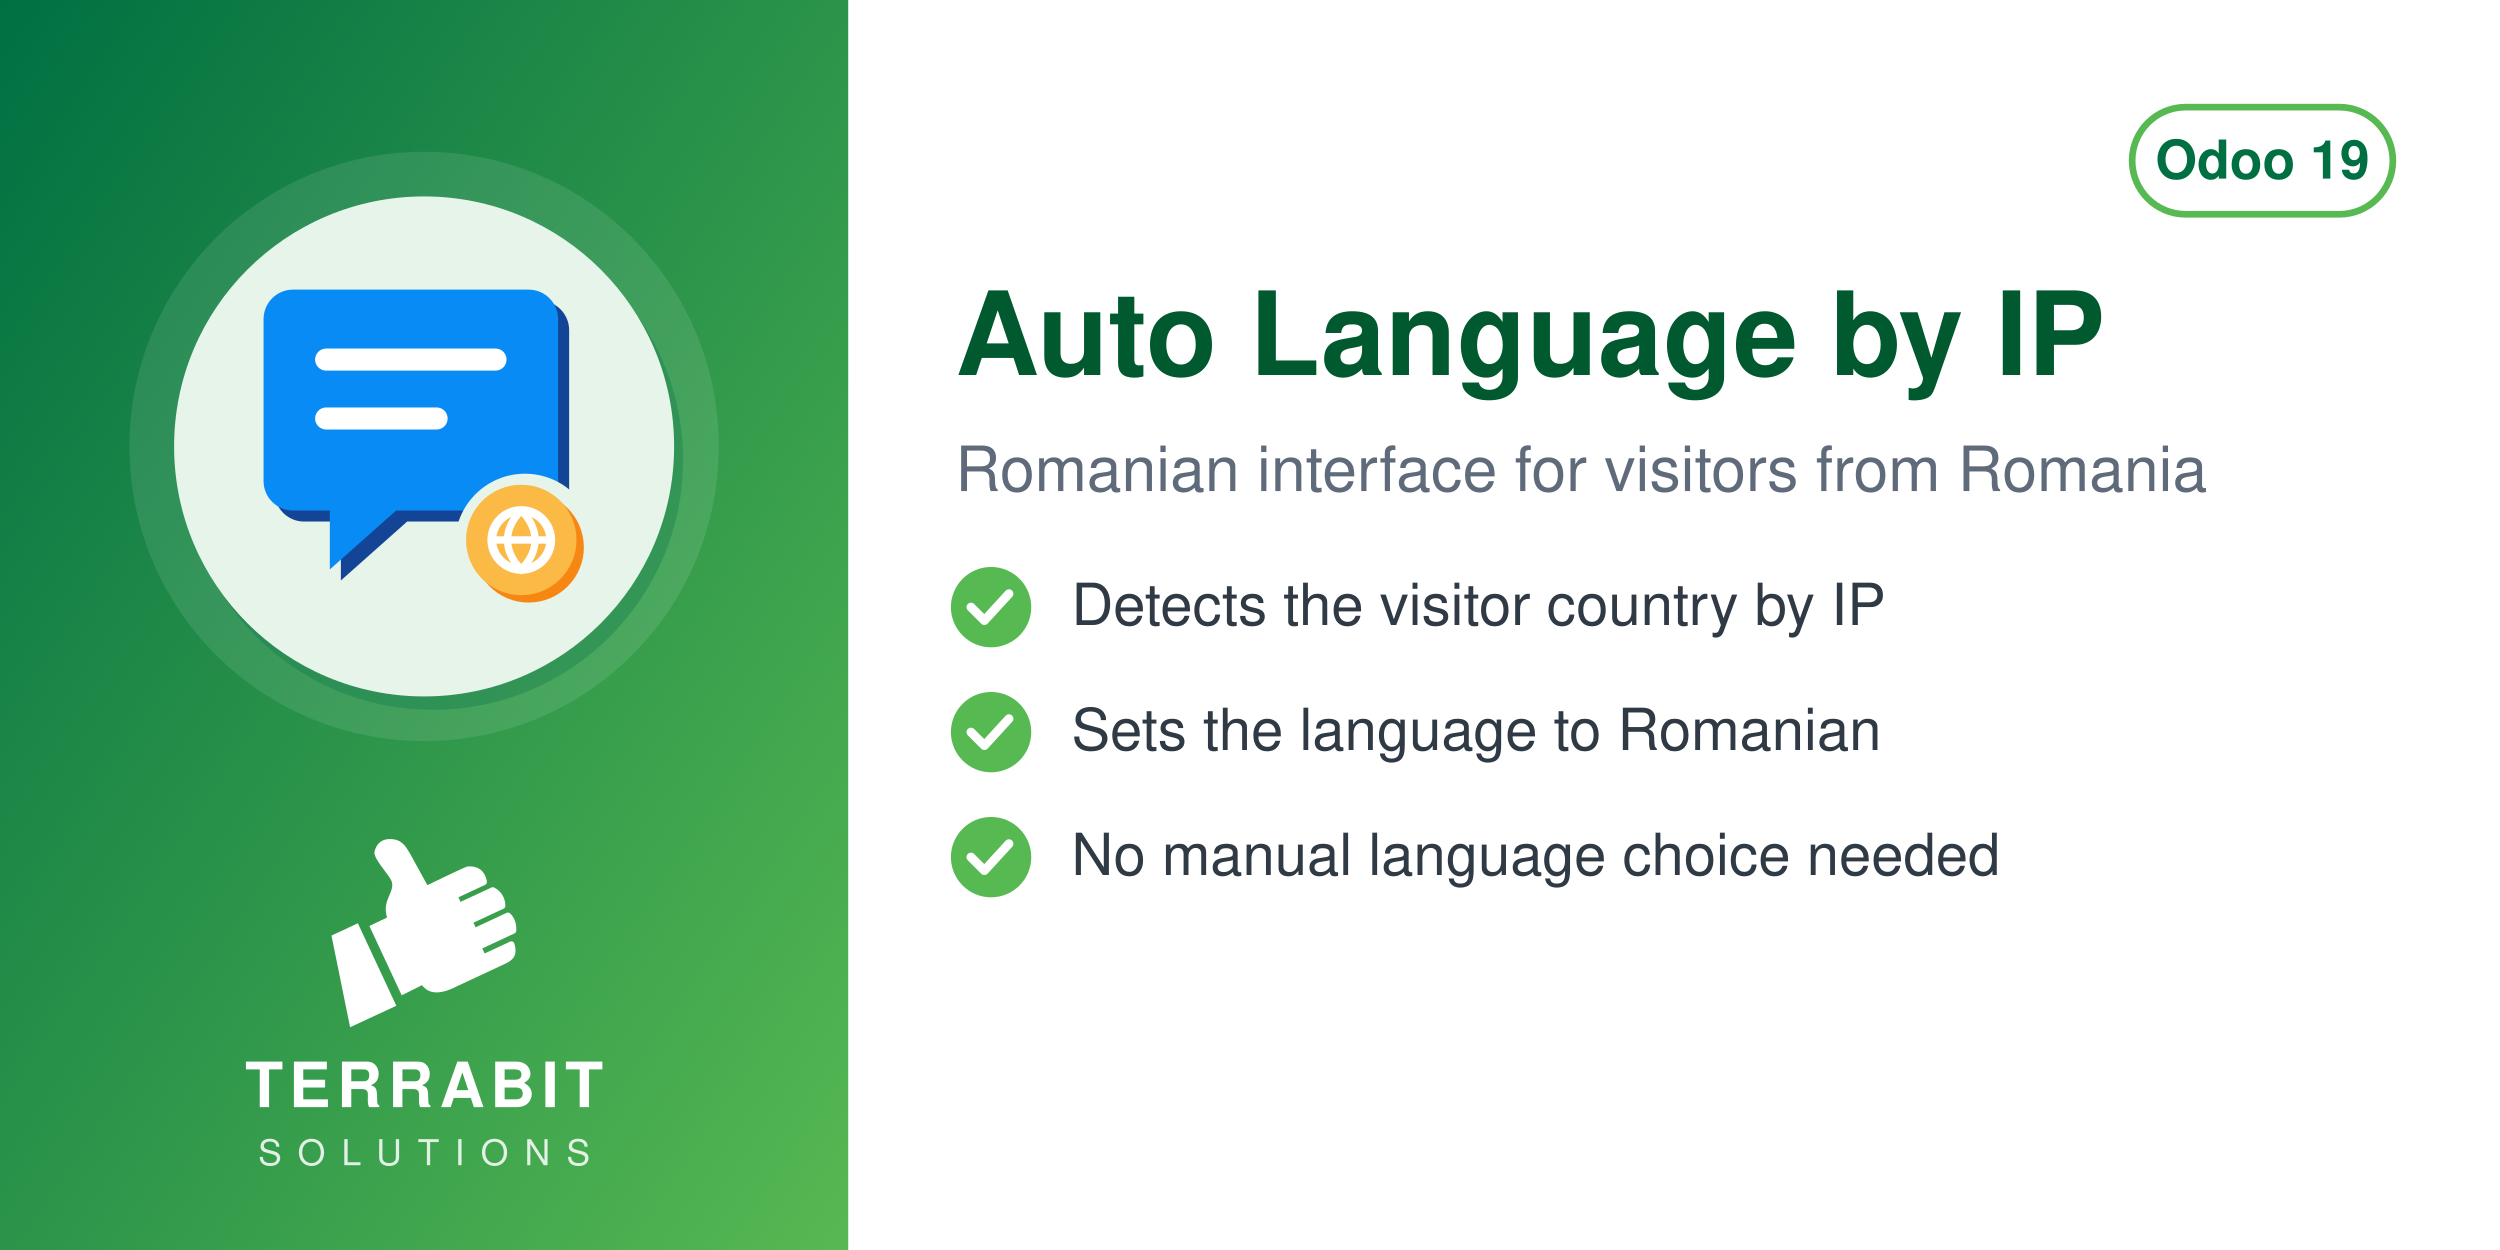
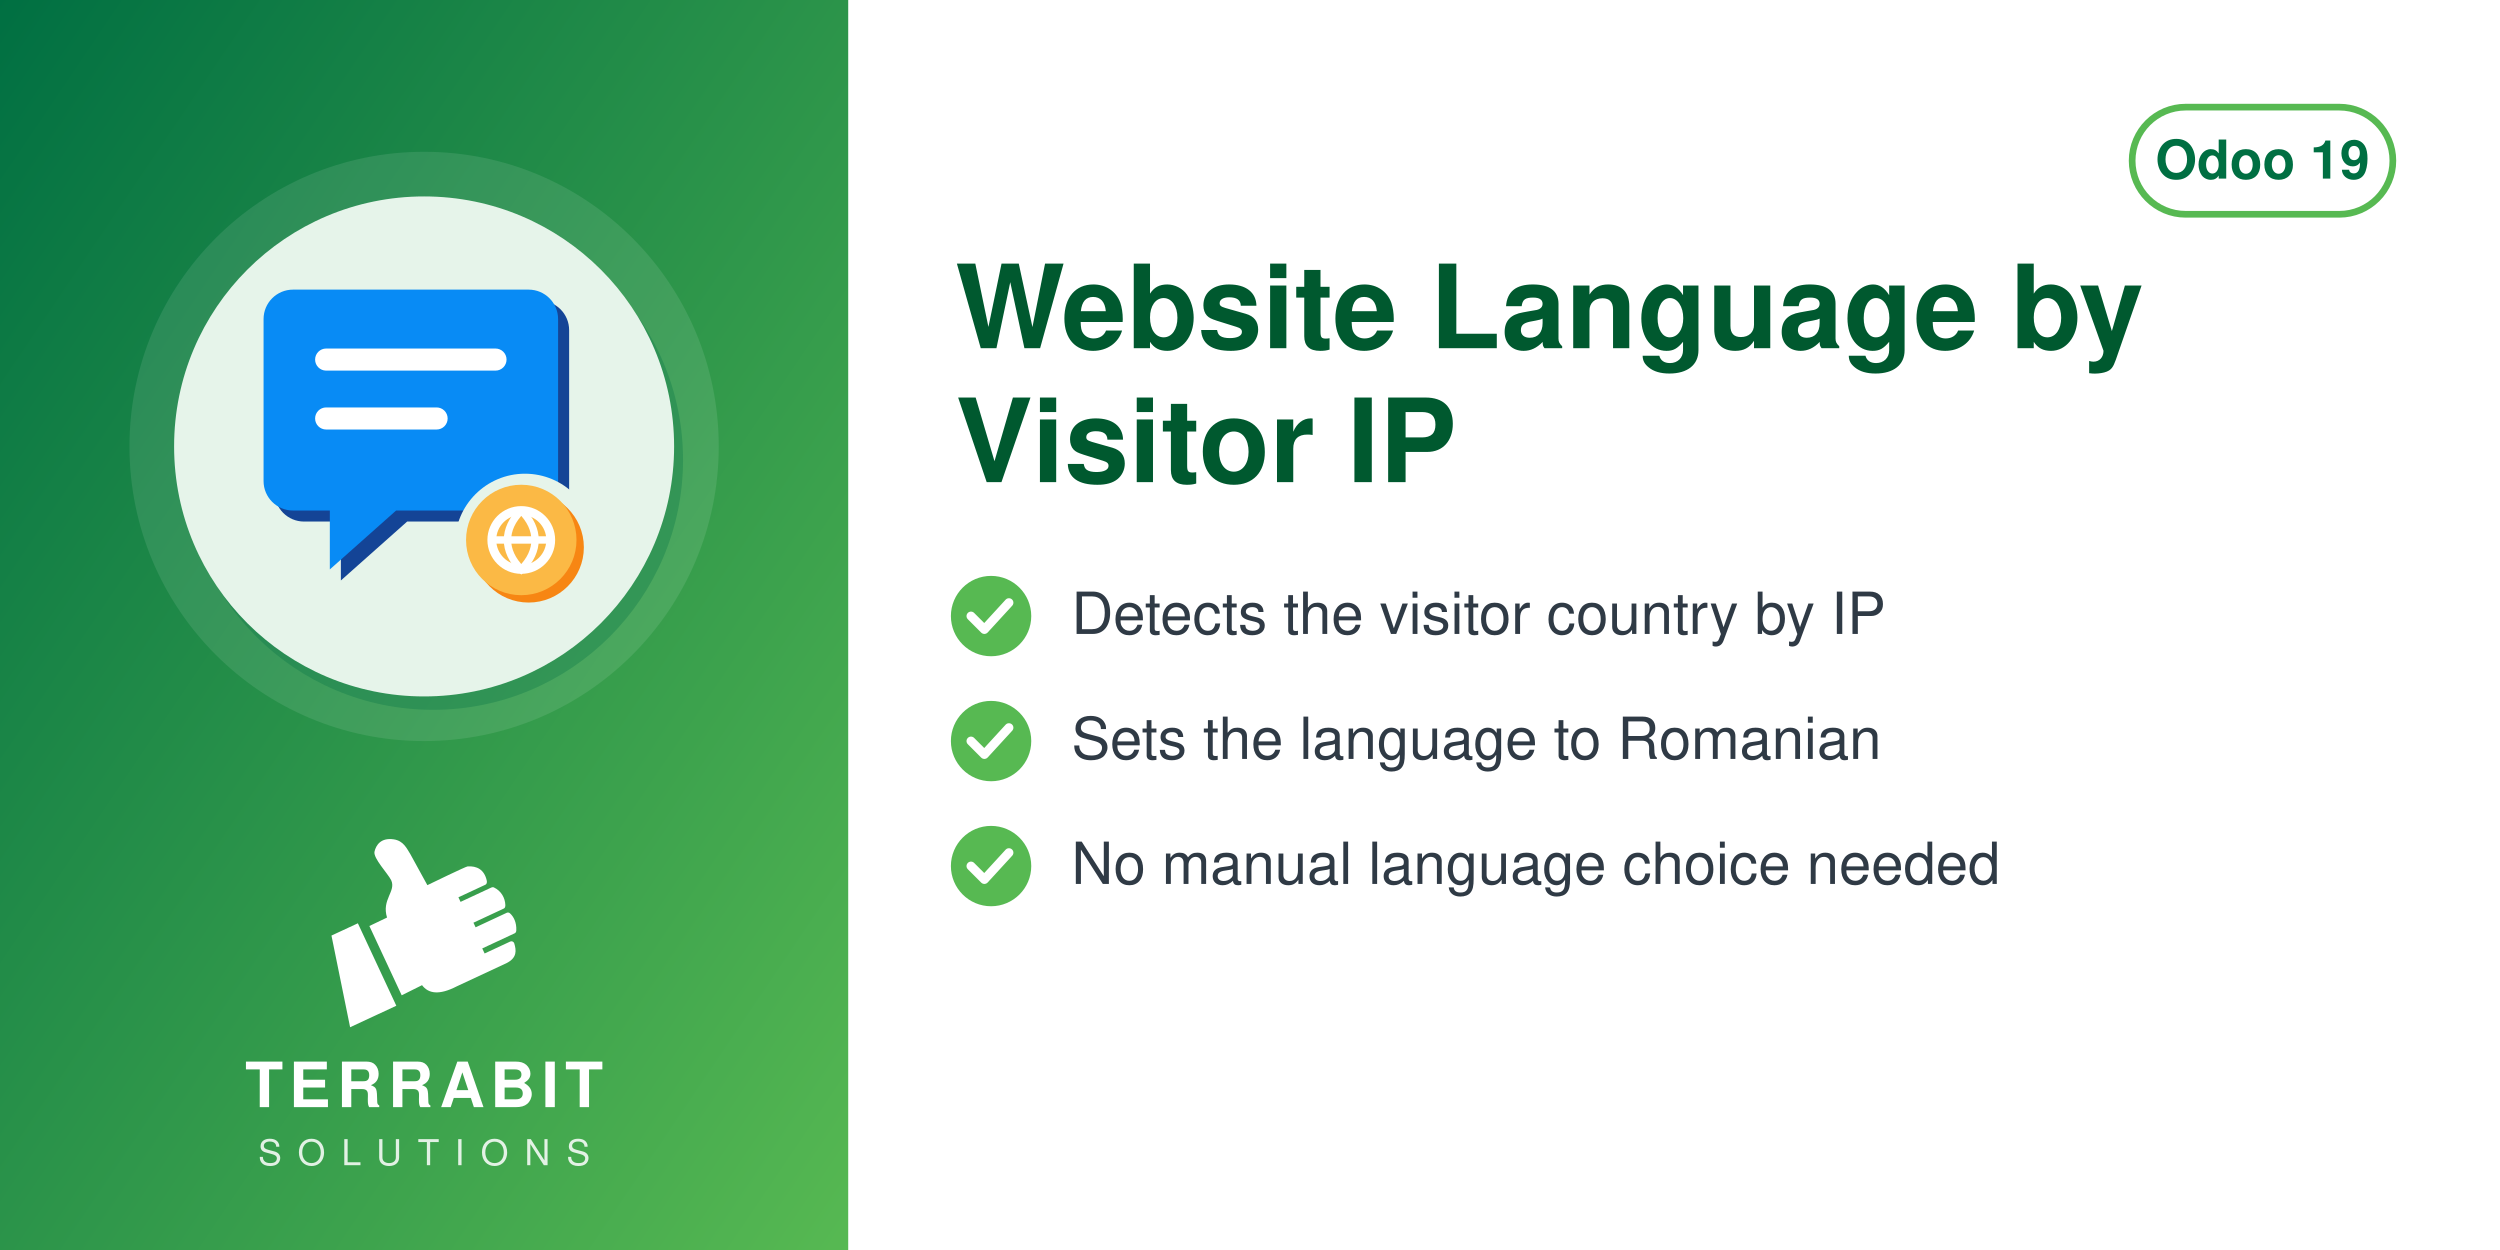
<svg xmlns="http://www.w3.org/2000/svg" width="560" height="280" viewBox="0 0 560 280">
  <defs>
    <linearGradient id="g" x1="0" y1="0" x2="1" y2="1">
      <stop offset="0" stop-color="#006F42" />
      <stop offset="1" stop-color="#57B952" />
    </linearGradient>
  </defs>
  <rect width="560" height="280" fill="#FFFFFF" />
  <rect width="190" height="280" fill="url(#g)" />
  <circle cx="95.0" cy="100" r="66" fill="white" opacity="0.10" />
  <circle cx="97.0" cy="103" r="56" fill="#006F42" opacity="0.30" />
  <circle cx="95.0" cy="100" r="56" fill="#E6F4EA" />
  <svg x="54.0" y="59.0" width="82" height="82" viewBox="0 0 100 100" preserveAspectRatio="xMidYMid meet">
    <g transform="translate(0.11,-0.88) scale(1.0057)">
      <defs>
        <mask id="mi-cut" maskUnits="userSpaceOnUse" x="-20" y="-20" width="140" height="140">
          <rect x="-20" y="-20" width="140" height="140" fill="#fff" />
          <circle cx="77" cy="77" r="19" fill="#000" />
        </mask>
      </defs>
      <g mask="url(#mi-cut)">
        <g transform="translate(3,3)" fill="#144496">
          <path d="M14,8 h64 a8,8 0 0 1 8,8 v44 a8,8 0 0 1 -8,8 h-36 l-18,16 v-16 h-10 a8,8 0 0 1 -8,-8 v-44 a8,8 0 0 1 8,-8z" />
        </g>
        <g fill="#088BF5">
          <path d="M14,8 h64 a8,8 0 0 1 8,8 v44 a8,8 0 0 1 -8,8 h-36 l-18,16 v-16 h-10 a8,8 0 0 1 -8,-8 v-44 a8,8 0 0 1 8,-8z" />
        </g>
        <g fill="#FFFFFF">
          <rect x="20" y="24" width="52" height="6" rx="3" />
          <rect x="20" y="40" width="36" height="6" rx="3" />
        </g>
      </g>
      <circle cx="78" cy="78" r="15" fill="#F78613" />
      <circle cx="76" cy="76" r="15" fill="#FBB945" />
      <circle cx="76" cy="76" r="8" fill="none" stroke="#FFFFFF" stroke-width="2.4" />
      <path d="M68,76 h16 M76,68 c-5,5 -5,11 0,16 c5,-5 5,-11 0,-16" fill="none" stroke="#FFFFFF" stroke-width="2" />
    </g>
  </svg>
  <svg x="72.0" y="186" width="46" height="46" viewBox="4045 2535 3400 3400" preserveAspectRatio="xMidYMid meet">
    <path fill="#FFFFFF" d="M4648.32 4073.59l636.59 1365.17 -765.09 355.96 -308.63 -1517.87 437.13 -203.26zm725.61 1192.32l336.75 -167.88c105.65,140.85 282.69,170.72 576.82,18.8l819.92 -382.33c181.4,-90.13 164.26,-214.57 130.07,-328.43 -4.28,-14.25 -13.68,-24.81 -27.34,-30.7 -13.67,-5.89 -27.61,-5.11 -41.09,1.18l-422.32 196.93 -39.04 -83.72 538.07 -250.91c16.64,-7.76 24.7,-27.69 25.58,-46.04 6.48,-134.33 -44.36,-230.89 -105.84,-285.23 -15.2,-13.44 -35.71,-15.59 -54.12,-7l-513.92 239.64 -35.6 -76.34 506.31 -236.1c17.69,-8.25 22.52,-36.93 21.83,-56.45 -4.1,-117.31 -67.62,-232.74 -187.72,-290.66 -13.94,-6.72 -28.64,-6.36 -42.69,0.19l-511.21 238.38 -35.37 -75.86 448.98 -209.36c20.44,-9.53 25.81,-42.28 21.02,-64.32 -41.02,-189.07 -167.92,-247.8 -318.14,-237.87 -29.39,1.94 -589.86,273.16 -665.95,310.54l-281.84 -513.57c-59.06,-93.13 -112.7,-221.7 -276.47,-245.13 -211.24,-30.22 -291.56,94.38 -316.89,203.13 -25.32,108.75 223.84,365.99 276.05,473.69 85.52,184.27 -161.86,318.11 -68.41,617.99l-292.54 139.94 535.09 1147.51z" />
  </svg>
  <text x="95.0" y="248" text-anchor="middle" font-family="Helvetica,Arial,sans-serif" font-size="14" font-weight="800" letter-spacing="1.4" fill="white">TERRABIT</text>
  <text x="95.0" y="261" text-anchor="middle" font-family="Helvetica,Arial,sans-serif" font-size="8" font-weight="500" letter-spacing="3.6" fill="white" opacity="0.85">SOLUTIONS</text>
  <g>
    <rect x="477.6" y="24" width="58.4" height="24" rx="12" fill="none" stroke="#57B952" stroke-width="1.5" />
    <text x="506.8" y="40" text-anchor="middle" font-family="Helvetica,Arial,sans-serif" font-size="12" font-weight="700" fill="#006F42">Odoo 19</text>
  </g>
-   <text x="214" y="84" font-family="Helvetica,Arial,sans-serif" font-size="26" font-weight="700" fill="#00592F">Auto Language by IP</text>
-   <text x="214" y="110" font-family="Helvetica,Arial,sans-serif" font-size="14" fill="#5F6B7A">Romanian interface for visitors from Romania</text>
-   <circle cx="222" cy="136" r="9" fill="#57B952" />
-   <path d="M217.5 136 l3 3 l5.5 -6" fill="none" stroke="white" stroke-width="2" stroke-linecap="round" stroke-linejoin="round" />
-   <text x="240" y="140" font-family="Helvetica,Arial,sans-serif" font-size="13" fill="#2F3A45">Detects the visitor country by IP</text>
-   <circle cx="222" cy="164" r="9" fill="#57B952" />
-   <path d="M217.5 164 l3 3 l5.5 -6" fill="none" stroke="white" stroke-width="2" stroke-linecap="round" stroke-linejoin="round" />
-   <text x="240" y="168" font-family="Helvetica,Arial,sans-serif" font-size="13" fill="#2F3A45">Sets the language to Romanian</text>
-   <circle cx="222" cy="192" r="9" fill="#57B952" />
-   <path d="M217.5 192 l3 3 l5.5 -6" fill="none" stroke="white" stroke-width="2" stroke-linecap="round" stroke-linejoin="round" />
-   <text x="240" y="196" font-family="Helvetica,Arial,sans-serif" font-size="13" fill="#2F3A45">No manual language choice needed</text>
+   <text x="214" y="78" font-family="Helvetica,Arial,sans-serif" font-size="26" font-weight="700" fill="#00592F">Website Language by</text>
+   <text x="214" y="108" font-family="Helvetica,Arial,sans-serif" font-size="26" font-weight="700" fill="#00592F">Visitor IP</text>
+   <circle cx="222" cy="138" r="9" fill="#57B952" />
+   <path d="M217.5 138 l3 3 l5.5 -6" fill="none" stroke="white" stroke-width="2" stroke-linecap="round" stroke-linejoin="round" />
+   <text x="240" y="142" font-family="Helvetica,Arial,sans-serif" font-size="13" fill="#2F3A45">Detects the visitor country by IP</text>
+   <circle cx="222" cy="166" r="9" fill="#57B952" />
+   <path d="M217.5 166 l3 3 l5.5 -6" fill="none" stroke="white" stroke-width="2" stroke-linecap="round" stroke-linejoin="round" />
+   <text x="240" y="170" font-family="Helvetica,Arial,sans-serif" font-size="13" fill="#2F3A45">Sets the language to Romanian</text>
+   <circle cx="222" cy="194" r="9" fill="#57B952" />
+   <path d="M217.5 194 l3 3 l5.5 -6" fill="none" stroke="white" stroke-width="2" stroke-linecap="round" stroke-linejoin="round" />
+   <text x="240" y="198" font-family="Helvetica,Arial,sans-serif" font-size="13" fill="#2F3A45">No manual language choice needed</text>
</svg>
